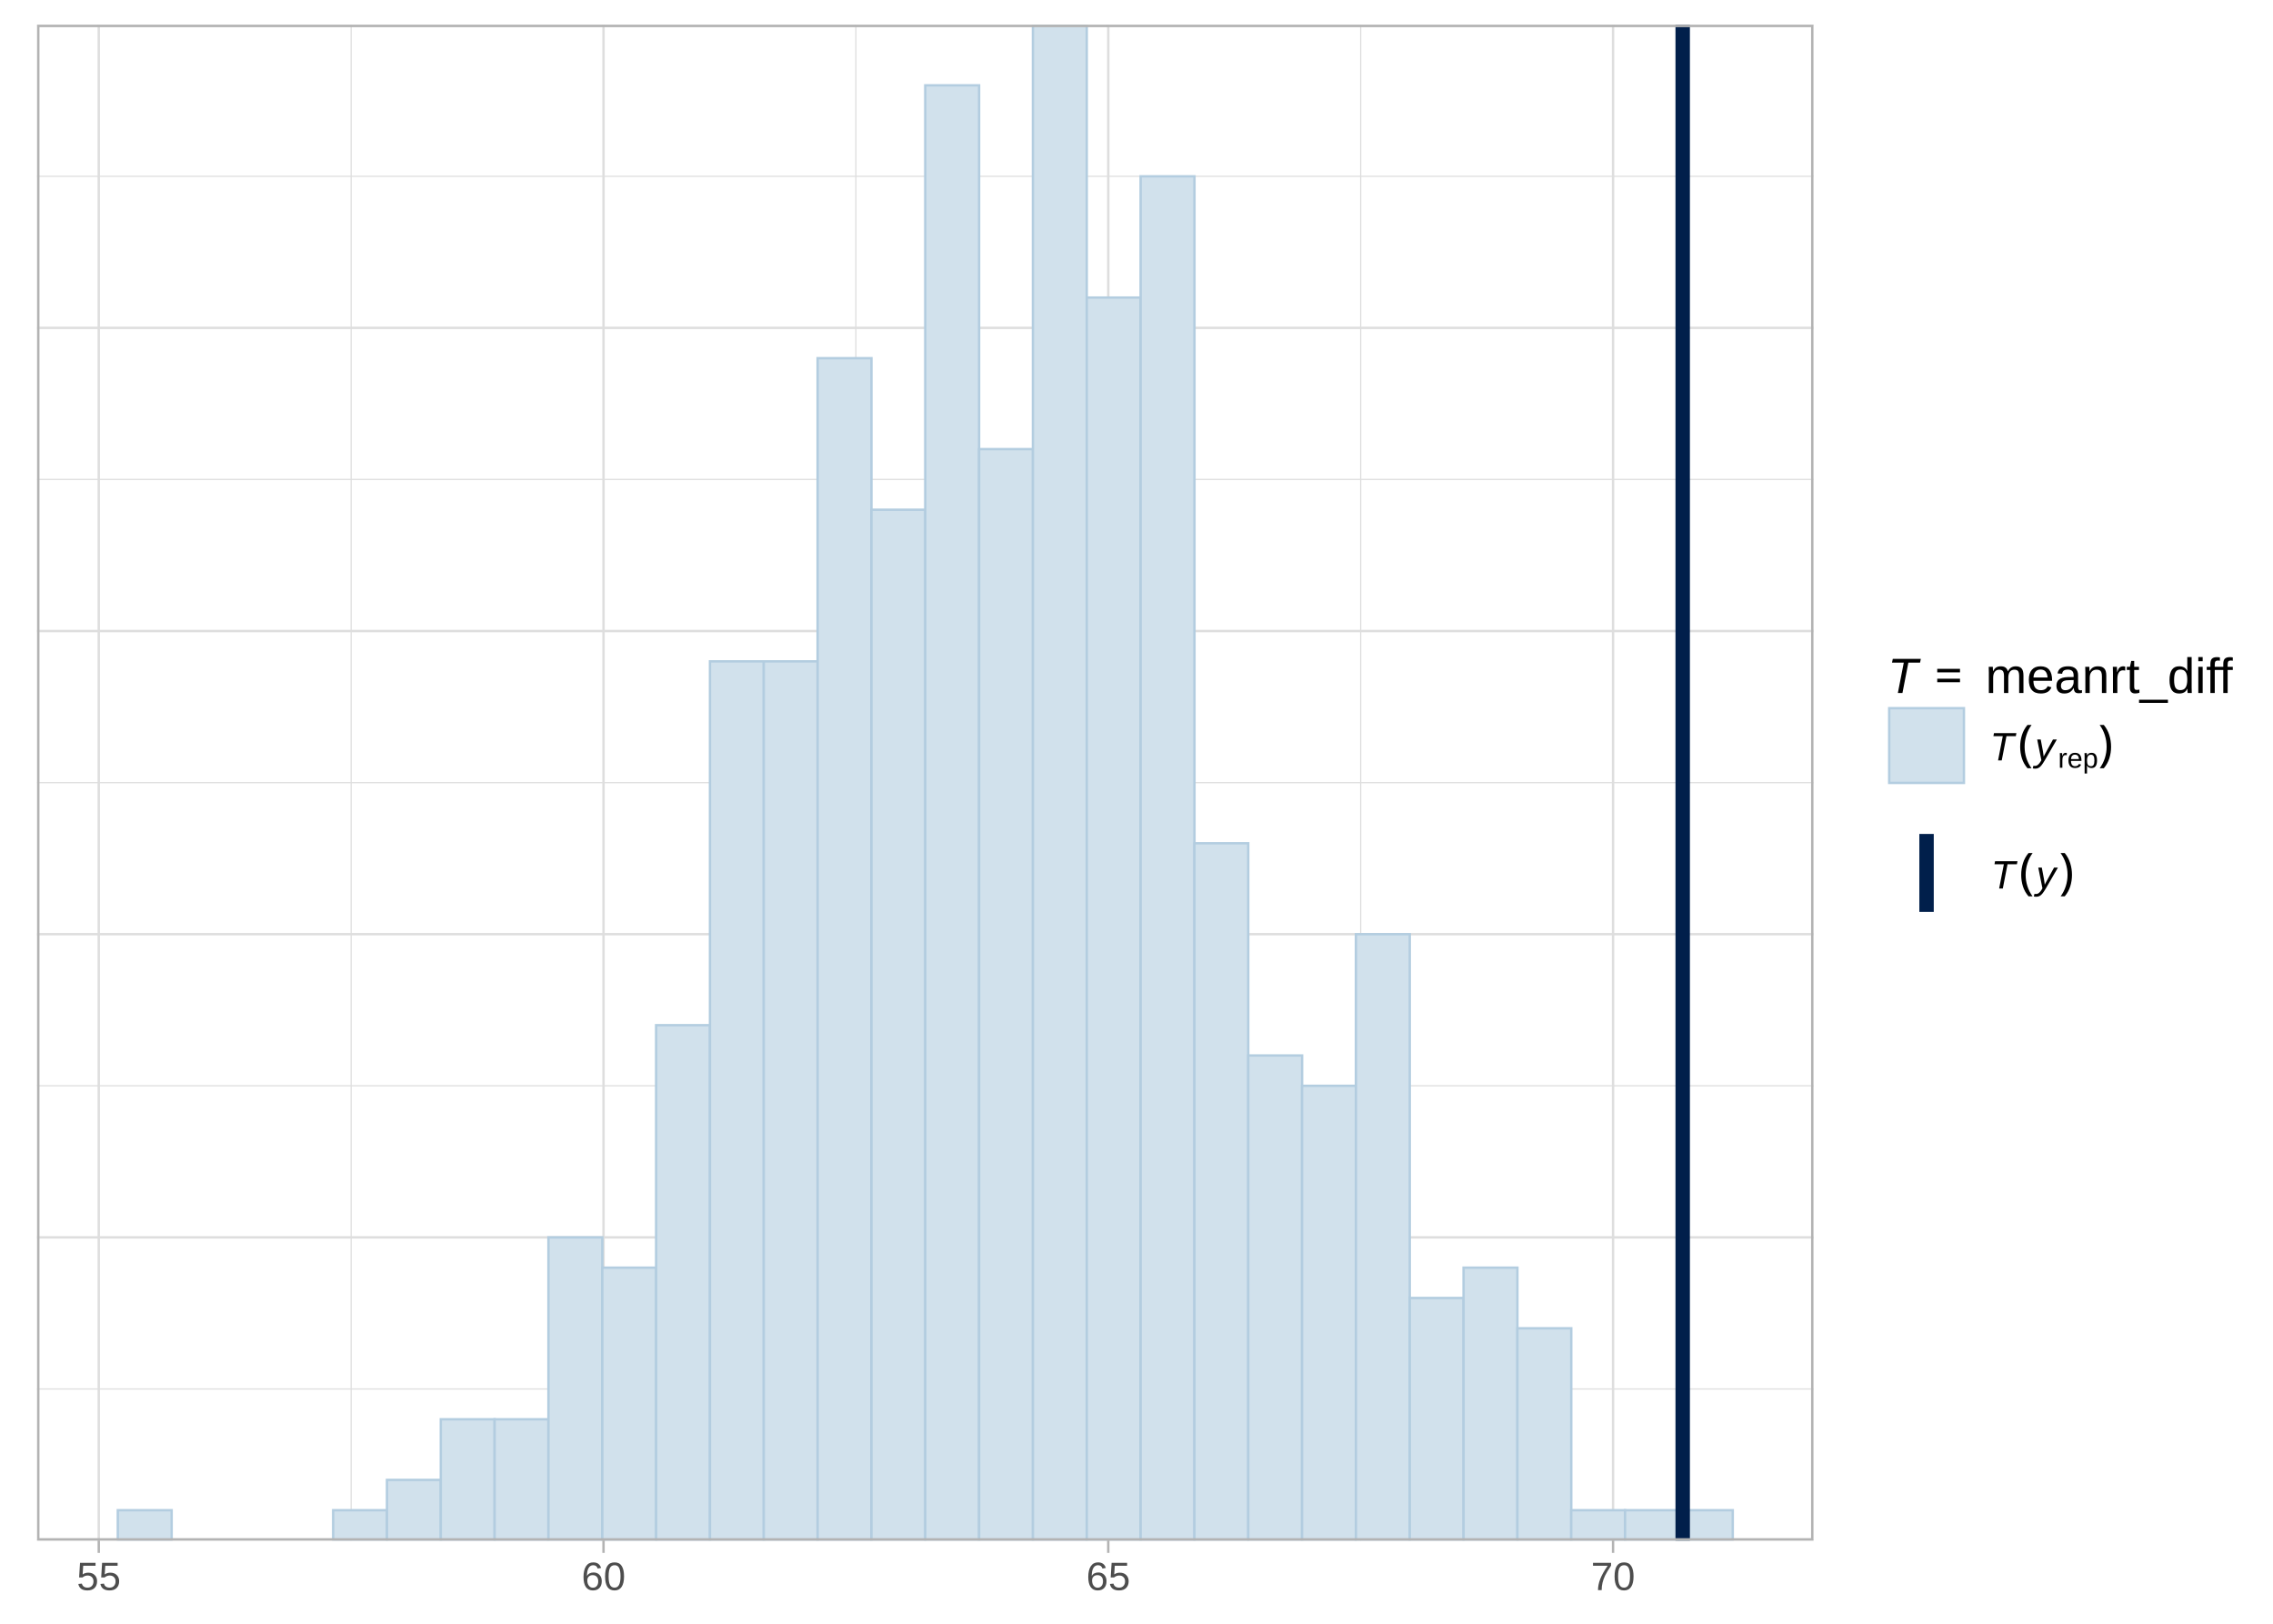
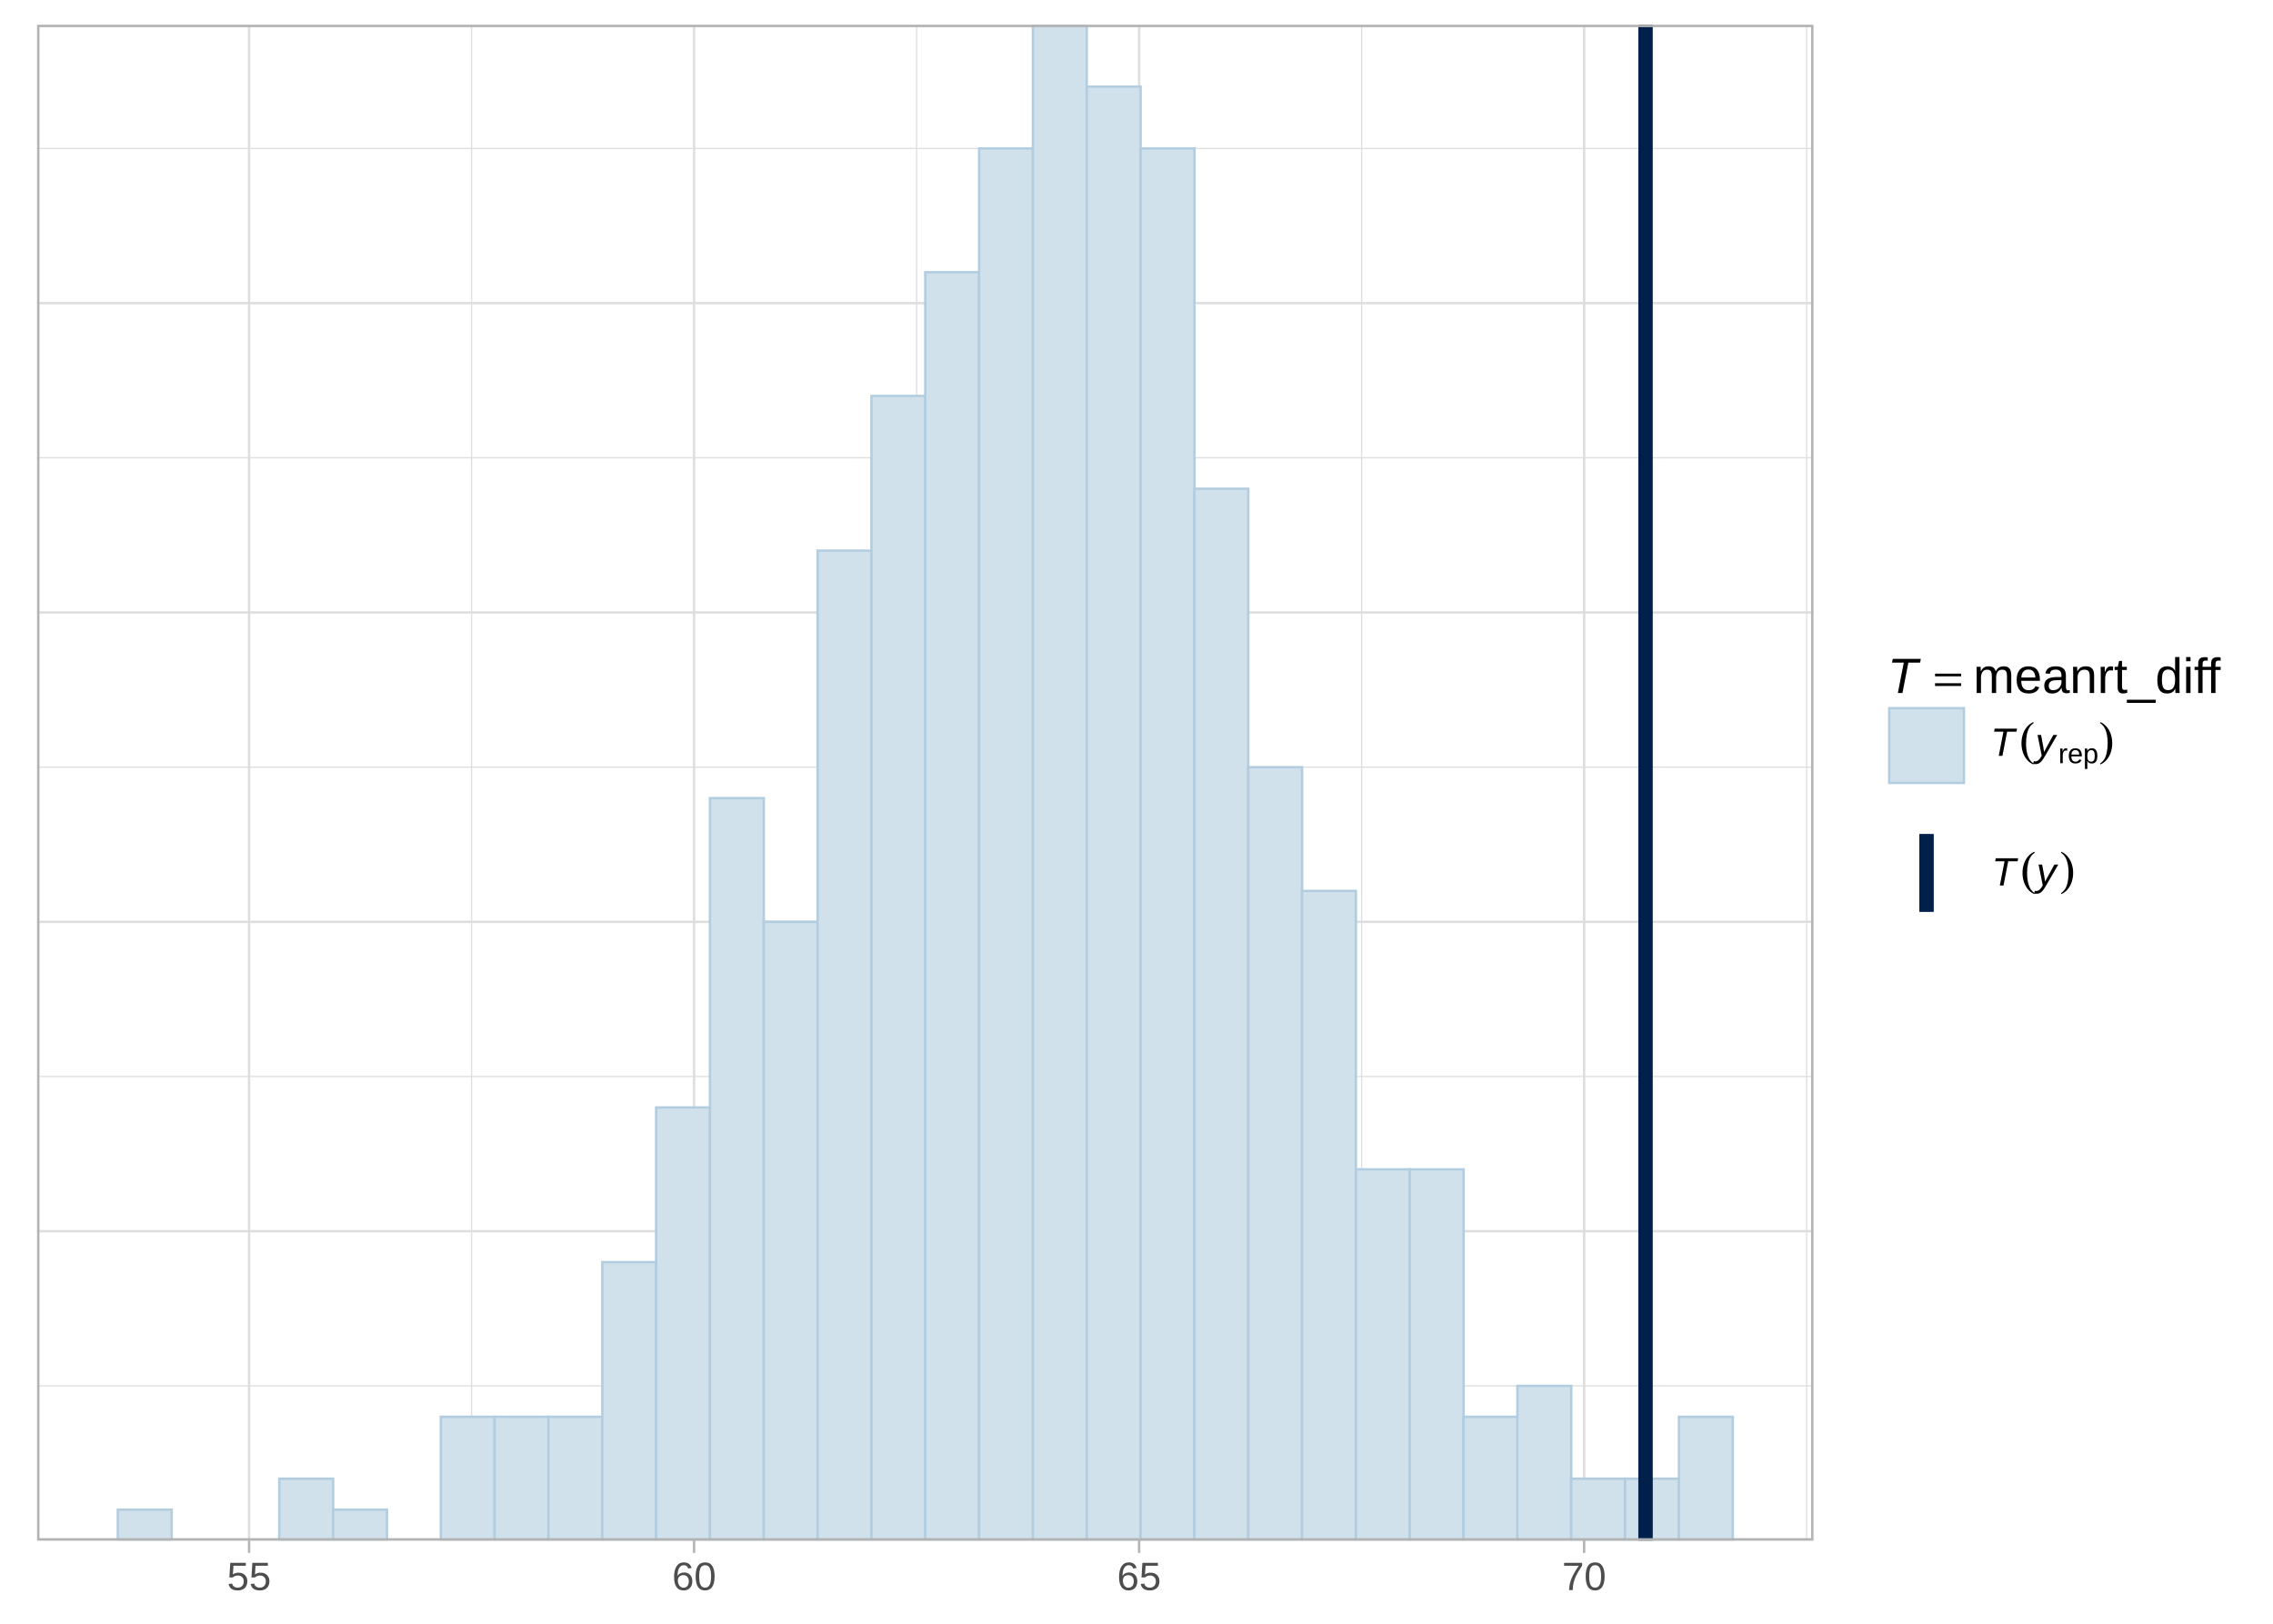
<svg xmlns="http://www.w3.org/2000/svg" viewBox="0 0 504.00 360.00">
  <defs>
    <style type="text/css">
    line, polyline, polygon, path, rect, circle {
      fill: none;
      stroke: #000000;
      stroke-linecap: round;
      stroke-linejoin: round;
      stroke-miterlimit: 10.00;
    }
  </style>
  </defs>
  <rect width="100%" height="100%" style="stroke: none; fill: #FFFFFF;" />
  <rect x="0" y="0.00" width="504.00" height="360.00" style="stroke-width: 1.07; stroke: #FFFFFF; fill: #FFFFFF;" />
  <defs>
    <clipPath id="cpOC4yMnw0MDIuMTF8MzQxLjU1fDUuNDg=">
      <rect x="8.22" y="5.48" width="393.89" height="336.08" />
    </clipPath>
  </defs>
  <rect x="8.22" y="5.48" width="393.89" height="336.08" style="stroke-width: 1.07; stroke: none; fill: #FFFFFF;" clip-path="url(#cpOC4yMnw0MDIuMTF8MzQxLjU1fDUuNDg=)" />
-   <polyline points="8.22,307.95 402.11,307.95 " style="stroke-width: 0.27; stroke: #DEDEDE; stroke-linecap: butt;" clip-path="url(#cpOC4yMnw0MDIuMTF8MzQxLjU1fDUuNDg=)" />
-   <polyline points="8.22,240.73 402.11,240.73 " style="stroke-width: 0.27; stroke: #DEDEDE; stroke-linecap: butt;" clip-path="url(#cpOC4yMnw0MDIuMTF8MzQxLjU1fDUuNDg=)" />
-   <polyline points="8.22,173.52 402.11,173.52 " style="stroke-width: 0.27; stroke: #DEDEDE; stroke-linecap: butt;" clip-path="url(#cpOC4yMnw0MDIuMTF8MzQxLjU1fDUuNDg=)" />
-   <polyline points="8.22,106.30 402.11,106.30 " style="stroke-width: 0.27; stroke: #DEDEDE; stroke-linecap: butt;" clip-path="url(#cpOC4yMnw0MDIuMTF8MzQxLjU1fDUuNDg=)" />
-   <polyline points="8.22,39.09 402.11,39.09 " style="stroke-width: 0.27; stroke: #DEDEDE; stroke-linecap: butt;" clip-path="url(#cpOC4yMnw0MDIuMTF8MzQxLjU1fDUuNDg=)" />
-   <polyline points="77.86,341.55 77.86,5.48 " style="stroke-width: 0.27; stroke: #DEDEDE; stroke-linecap: butt;" clip-path="url(#cpOC4yMnw0MDIuMTF8MzQxLjU1fDUuNDg=)" />
-   <polyline points="189.78,341.55 189.78,5.48 " style="stroke-width: 0.27; stroke: #DEDEDE; stroke-linecap: butt;" clip-path="url(#cpOC4yMnw0MDIuMTF8MzQxLjU1fDUuNDg=)" />
-   <polyline points="301.71,341.55 301.71,5.48 " style="stroke-width: 0.27; stroke: #DEDEDE; stroke-linecap: butt;" clip-path="url(#cpOC4yMnw0MDIuMTF8MzQxLjU1fDUuNDg=)" />
+   <polyline points="8.22,307.26 402.11,307.26 " style="stroke-width: 0.27; stroke: #DEDEDE; stroke-linecap: butt;" clip-path="url(#cpOC4yMnw0MDIuMTF8MzQxLjU1fDUuNDg=)" />
+   <polyline points="8.22,238.67 402.11,238.67 " style="stroke-width: 0.27; stroke: #DEDEDE; stroke-linecap: butt;" clip-path="url(#cpOC4yMnw0MDIuMTF8MzQxLjU1fDUuNDg=)" />
+   <polyline points="8.22,170.09 402.11,170.09 " style="stroke-width: 0.27; stroke: #DEDEDE; stroke-linecap: butt;" clip-path="url(#cpOC4yMnw0MDIuMTF8MzQxLjU1fDUuNDg=)" />
+   <polyline points="8.22,101.50 402.11,101.50 " style="stroke-width: 0.27; stroke: #DEDEDE; stroke-linecap: butt;" clip-path="url(#cpOC4yMnw0MDIuMTF8MzQxLjU1fDUuNDg=)" />
+   <polyline points="8.22,32.91 402.11,32.91 " style="stroke-width: 0.27; stroke: #DEDEDE; stroke-linecap: butt;" clip-path="url(#cpOC4yMnw0MDIuMTF8MzQxLjU1fDUuNDg=)" />
+   <polyline points="104.56,341.55 104.56,5.48 " style="stroke-width: 0.27; stroke: #DEDEDE; stroke-linecap: butt;" clip-path="url(#cpOC4yMnw0MDIuMTF8MzQxLjU1fDUuNDg=)" />
+   <polyline points="203.24,341.55 203.24,5.48 " style="stroke-width: 0.27; stroke: #DEDEDE; stroke-linecap: butt;" clip-path="url(#cpOC4yMnw0MDIuMTF8MzQxLjU1fDUuNDg=)" />
+   <polyline points="301.92,341.55 301.92,5.48 " style="stroke-width: 0.27; stroke: #DEDEDE; stroke-linecap: butt;" clip-path="url(#cpOC4yMnw0MDIuMTF8MzQxLjU1fDUuNDg=)" />
+   <polyline points="400.59,341.55 400.59,5.48 " style="stroke-width: 0.27; stroke: #DEDEDE; stroke-linecap: butt;" clip-path="url(#cpOC4yMnw0MDIuMTF8MzQxLjU1fDUuNDg=)" />
  <polyline points="8.22,341.55 402.11,341.55 " style="stroke-width: 0.53; stroke: #DEDEDE; stroke-linecap: butt;" clip-path="url(#cpOC4yMnw0MDIuMTF8MzQxLjU1fDUuNDg=)" />
-   <polyline points="8.22,274.34 402.11,274.34 " style="stroke-width: 0.53; stroke: #DEDEDE; stroke-linecap: butt;" clip-path="url(#cpOC4yMnw0MDIuMTF8MzQxLjU1fDUuNDg=)" />
-   <polyline points="8.22,207.12 402.11,207.12 " style="stroke-width: 0.53; stroke: #DEDEDE; stroke-linecap: butt;" clip-path="url(#cpOC4yMnw0MDIuMTF8MzQxLjU1fDUuNDg=)" />
-   <polyline points="8.22,139.91 402.11,139.91 " style="stroke-width: 0.53; stroke: #DEDEDE; stroke-linecap: butt;" clip-path="url(#cpOC4yMnw0MDIuMTF8MzQxLjU1fDUuNDg=)" />
-   <polyline points="8.22,72.69 402.11,72.69 " style="stroke-width: 0.53; stroke: #DEDEDE; stroke-linecap: butt;" clip-path="url(#cpOC4yMnw0MDIuMTF8MzQxLjU1fDUuNDg=)" />
-   <polyline points="8.22,5.48 402.11,5.48 " style="stroke-width: 0.53; stroke: #DEDEDE; stroke-linecap: butt;" clip-path="url(#cpOC4yMnw0MDIuMTF8MzQxLjU1fDUuNDg=)" />
-   <polyline points="21.90,341.55 21.90,5.48 " style="stroke-width: 0.53; stroke: #DEDEDE; stroke-linecap: butt;" clip-path="url(#cpOC4yMnw0MDIuMTF8MzQxLjU1fDUuNDg=)" />
-   <polyline points="133.82,341.55 133.82,5.48 " style="stroke-width: 0.53; stroke: #DEDEDE; stroke-linecap: butt;" clip-path="url(#cpOC4yMnw0MDIuMTF8MzQxLjU1fDUuNDg=)" />
-   <polyline points="245.74,341.55 245.74,5.48 " style="stroke-width: 0.53; stroke: #DEDEDE; stroke-linecap: butt;" clip-path="url(#cpOC4yMnw0MDIuMTF8MzQxLjU1fDUuNDg=)" />
-   <polyline points="357.67,341.55 357.67,5.48 " style="stroke-width: 0.53; stroke: #DEDEDE; stroke-linecap: butt;" clip-path="url(#cpOC4yMnw0MDIuMTF8MzQxLjU1fDUuNDg=)" />
-   <rect x="26.12" y="334.83" width="11.94" height="6.72" style="stroke-width: 0.53; stroke: #B3CDE0; stroke-linecap: square; stroke-linejoin: miter; fill: #D1E1EC;" clip-path="url(#cpOC4yMnw0MDIuMTF8MzQxLjU1fDUuNDg=)" />
+   <polyline points="8.22,272.97 402.11,272.97 " style="stroke-width: 0.53; stroke: #DEDEDE; stroke-linecap: butt;" clip-path="url(#cpOC4yMnw0MDIuMTF8MzQxLjU1fDUuNDg=)" />
+   <polyline points="8.22,204.38 402.11,204.38 " style="stroke-width: 0.53; stroke: #DEDEDE; stroke-linecap: butt;" clip-path="url(#cpOC4yMnw0MDIuMTF8MzQxLjU1fDUuNDg=)" />
+   <polyline points="8.22,135.79 402.11,135.79 " style="stroke-width: 0.53; stroke: #DEDEDE; stroke-linecap: butt;" clip-path="url(#cpOC4yMnw0MDIuMTF8MzQxLjU1fDUuNDg=)" />
+   <polyline points="8.22,67.21 402.11,67.21 " style="stroke-width: 0.53; stroke: #DEDEDE; stroke-linecap: butt;" clip-path="url(#cpOC4yMnw0MDIuMTF8MzQxLjU1fDUuNDg=)" />
+   <polyline points="55.23,341.55 55.23,5.48 " style="stroke-width: 0.53; stroke: #DEDEDE; stroke-linecap: butt;" clip-path="url(#cpOC4yMnw0MDIuMTF8MzQxLjU1fDUuNDg=)" />
+   <polyline points="153.90,341.55 153.90,5.48 " style="stroke-width: 0.53; stroke: #DEDEDE; stroke-linecap: butt;" clip-path="url(#cpOC4yMnw0MDIuMTF8MzQxLjU1fDUuNDg=)" />
+   <polyline points="252.58,341.55 252.58,5.48 " style="stroke-width: 0.53; stroke: #DEDEDE; stroke-linecap: butt;" clip-path="url(#cpOC4yMnw0MDIuMTF8MzQxLjU1fDUuNDg=)" />
+   <polyline points="351.25,341.55 351.25,5.48 " style="stroke-width: 0.53; stroke: #DEDEDE; stroke-linecap: butt;" clip-path="url(#cpOC4yMnw0MDIuMTF8MzQxLjU1fDUuNDg=)" />
+   <rect x="26.12" y="334.70" width="11.94" height="6.86" style="stroke-width: 0.53; stroke: #B3CDE0; stroke-linecap: square; stroke-linejoin: miter; fill: #D1E1EC;" clip-path="url(#cpOC4yMnw0MDIuMTF8MzQxLjU1fDUuNDg=)" />
  <rect x="38.06" y="341.55" width="11.94" height="0.00" style="stroke-width: 0.53; stroke: #B3CDE0; stroke-linecap: square; stroke-linejoin: miter; fill: #D1E1EC;" clip-path="url(#cpOC4yMnw0MDIuMTF8MzQxLjU1fDUuNDg=)" />
  <rect x="49.99" y="341.55" width="11.94" height="0.00" style="stroke-width: 0.53; stroke: #B3CDE0; stroke-linecap: square; stroke-linejoin: miter; fill: #D1E1EC;" clip-path="url(#cpOC4yMnw0MDIuMTF8MzQxLjU1fDUuNDg=)" />
-   <rect x="61.93" y="341.55" width="11.94" height="0.00" style="stroke-width: 0.53; stroke: #B3CDE0; stroke-linecap: square; stroke-linejoin: miter; fill: #D1E1EC;" clip-path="url(#cpOC4yMnw0MDIuMTF8MzQxLjU1fDUuNDg=)" />
-   <rect x="73.87" y="334.83" width="11.94" height="6.72" style="stroke-width: 0.53; stroke: #B3CDE0; stroke-linecap: square; stroke-linejoin: miter; fill: #D1E1EC;" clip-path="url(#cpOC4yMnw0MDIuMTF8MzQxLjU1fDUuNDg=)" />
-   <rect x="85.80" y="328.11" width="11.94" height="13.44" style="stroke-width: 0.53; stroke: #B3CDE0; stroke-linecap: square; stroke-linejoin: miter; fill: #D1E1EC;" clip-path="url(#cpOC4yMnw0MDIuMTF8MzQxLjU1fDUuNDg=)" />
-   <rect x="97.74" y="314.67" width="11.94" height="26.89" style="stroke-width: 0.53; stroke: #B3CDE0; stroke-linecap: square; stroke-linejoin: miter; fill: #D1E1EC;" clip-path="url(#cpOC4yMnw0MDIuMTF8MzQxLjU1fDUuNDg=)" />
-   <rect x="109.67" y="314.67" width="11.94" height="26.89" style="stroke-width: 0.53; stroke: #B3CDE0; stroke-linecap: square; stroke-linejoin: miter; fill: #D1E1EC;" clip-path="url(#cpOC4yMnw0MDIuMTF8MzQxLjU1fDUuNDg=)" />
-   <rect x="121.61" y="274.34" width="11.94" height="67.22" style="stroke-width: 0.53; stroke: #B3CDE0; stroke-linecap: square; stroke-linejoin: miter; fill: #D1E1EC;" clip-path="url(#cpOC4yMnw0MDIuMTF8MzQxLjU1fDUuNDg=)" />
-   <rect x="133.55" y="281.06" width="11.94" height="60.49" style="stroke-width: 0.53; stroke: #B3CDE0; stroke-linecap: square; stroke-linejoin: miter; fill: #D1E1EC;" clip-path="url(#cpOC4yMnw0MDIuMTF8MzQxLjU1fDUuNDg=)" />
-   <rect x="145.48" y="227.29" width="11.94" height="114.27" style="stroke-width: 0.53; stroke: #B3CDE0; stroke-linecap: square; stroke-linejoin: miter; fill: #D1E1EC;" clip-path="url(#cpOC4yMnw0MDIuMTF8MzQxLjU1fDUuNDg=)" />
-   <rect x="157.42" y="146.63" width="11.94" height="194.92" style="stroke-width: 0.53; stroke: #B3CDE0; stroke-linecap: square; stroke-linejoin: miter; fill: #D1E1EC;" clip-path="url(#cpOC4yMnw0MDIuMTF8MzQxLjU1fDUuNDg=)" />
-   <rect x="169.35" y="146.63" width="11.94" height="194.92" style="stroke-width: 0.53; stroke: #B3CDE0; stroke-linecap: square; stroke-linejoin: miter; fill: #D1E1EC;" clip-path="url(#cpOC4yMnw0MDIuMTF8MzQxLjU1fDUuNDg=)" />
-   <rect x="181.29" y="79.42" width="11.94" height="262.14" style="stroke-width: 0.53; stroke: #B3CDE0; stroke-linecap: square; stroke-linejoin: miter; fill: #D1E1EC;" clip-path="url(#cpOC4yMnw0MDIuMTF8MzQxLjU1fDUuNDg=)" />
-   <rect x="193.23" y="113.02" width="11.94" height="228.53" style="stroke-width: 0.53; stroke: #B3CDE0; stroke-linecap: square; stroke-linejoin: miter; fill: #D1E1EC;" clip-path="url(#cpOC4yMnw0MDIuMTF8MzQxLjU1fDUuNDg=)" />
-   <rect x="205.16" y="18.92" width="11.94" height="322.63" style="stroke-width: 0.53; stroke: #B3CDE0; stroke-linecap: square; stroke-linejoin: miter; fill: #D1E1EC;" clip-path="url(#cpOC4yMnw0MDIuMTF8MzQxLjU1fDUuNDg=)" />
-   <rect x="217.10" y="99.58" width="11.94" height="241.97" style="stroke-width: 0.53; stroke: #B3CDE0; stroke-linecap: square; stroke-linejoin: miter; fill: #D1E1EC;" clip-path="url(#cpOC4yMnw0MDIuMTF8MzQxLjU1fDUuNDg=)" />
+   <rect x="61.93" y="327.84" width="11.94" height="13.72" style="stroke-width: 0.53; stroke: #B3CDE0; stroke-linecap: square; stroke-linejoin: miter; fill: #D1E1EC;" clip-path="url(#cpOC4yMnw0MDIuMTF8MzQxLjU1fDUuNDg=)" />
+   <rect x="73.87" y="334.70" width="11.94" height="6.86" style="stroke-width: 0.53; stroke: #B3CDE0; stroke-linecap: square; stroke-linejoin: miter; fill: #D1E1EC;" clip-path="url(#cpOC4yMnw0MDIuMTF8MzQxLjU1fDUuNDg=)" />
+   <rect x="85.80" y="341.55" width="11.94" height="0.00" style="stroke-width: 0.53; stroke: #B3CDE0; stroke-linecap: square; stroke-linejoin: miter; fill: #D1E1EC;" clip-path="url(#cpOC4yMnw0MDIuMTF8MzQxLjU1fDUuNDg=)" />
+   <rect x="97.74" y="314.12" width="11.94" height="27.43" style="stroke-width: 0.53; stroke: #B3CDE0; stroke-linecap: square; stroke-linejoin: miter; fill: #D1E1EC;" clip-path="url(#cpOC4yMnw0MDIuMTF8MzQxLjU1fDUuNDg=)" />
+   <rect x="109.67" y="314.12" width="11.94" height="27.43" style="stroke-width: 0.53; stroke: #B3CDE0; stroke-linecap: square; stroke-linejoin: miter; fill: #D1E1EC;" clip-path="url(#cpOC4yMnw0MDIuMTF8MzQxLjU1fDUuNDg=)" />
+   <rect x="121.61" y="314.12" width="11.94" height="27.43" style="stroke-width: 0.53; stroke: #B3CDE0; stroke-linecap: square; stroke-linejoin: miter; fill: #D1E1EC;" clip-path="url(#cpOC4yMnw0MDIuMTF8MzQxLjU1fDUuNDg=)" />
+   <rect x="133.55" y="279.83" width="11.94" height="61.73" style="stroke-width: 0.53; stroke: #B3CDE0; stroke-linecap: square; stroke-linejoin: miter; fill: #D1E1EC;" clip-path="url(#cpOC4yMnw0MDIuMTF8MzQxLjU1fDUuNDg=)" />
+   <rect x="145.48" y="245.53" width="11.94" height="96.02" style="stroke-width: 0.53; stroke: #B3CDE0; stroke-linecap: square; stroke-linejoin: miter; fill: #D1E1EC;" clip-path="url(#cpOC4yMnw0MDIuMTF8MzQxLjU1fDUuNDg=)" />
+   <rect x="157.42" y="176.95" width="11.94" height="164.61" style="stroke-width: 0.53; stroke: #B3CDE0; stroke-linecap: square; stroke-linejoin: miter; fill: #D1E1EC;" clip-path="url(#cpOC4yMnw0MDIuMTF8MzQxLjU1fDUuNDg=)" />
+   <rect x="169.35" y="204.38" width="11.94" height="137.17" style="stroke-width: 0.53; stroke: #B3CDE0; stroke-linecap: square; stroke-linejoin: miter; fill: #D1E1EC;" clip-path="url(#cpOC4yMnw0MDIuMTF8MzQxLjU1fDUuNDg=)" />
+   <rect x="181.29" y="122.08" width="11.94" height="219.48" style="stroke-width: 0.53; stroke: #B3CDE0; stroke-linecap: square; stroke-linejoin: miter; fill: #D1E1EC;" clip-path="url(#cpOC4yMnw0MDIuMTF8MzQxLjU1fDUuNDg=)" />
+   <rect x="193.23" y="87.78" width="11.94" height="253.77" style="stroke-width: 0.53; stroke: #B3CDE0; stroke-linecap: square; stroke-linejoin: miter; fill: #D1E1EC;" clip-path="url(#cpOC4yMnw0MDIuMTF8MzQxLjU1fDUuNDg=)" />
+   <rect x="205.16" y="60.35" width="11.94" height="281.21" style="stroke-width: 0.53; stroke: #B3CDE0; stroke-linecap: square; stroke-linejoin: miter; fill: #D1E1EC;" clip-path="url(#cpOC4yMnw0MDIuMTF8MzQxLjU1fDUuNDg=)" />
+   <rect x="217.10" y="32.91" width="11.94" height="308.64" style="stroke-width: 0.53; stroke: #B3CDE0; stroke-linecap: square; stroke-linejoin: miter; fill: #D1E1EC;" clip-path="url(#cpOC4yMnw0MDIuMTF8MzQxLjU1fDUuNDg=)" />
  <rect x="229.03" y="5.48" width="11.94" height="336.08" style="stroke-width: 0.53; stroke: #B3CDE0; stroke-linecap: square; stroke-linejoin: miter; fill: #D1E1EC;" clip-path="url(#cpOC4yMnw0MDIuMTF8MzQxLjU1fDUuNDg=)" />
-   <rect x="240.97" y="65.97" width="11.94" height="275.58" style="stroke-width: 0.53; stroke: #B3CDE0; stroke-linecap: square; stroke-linejoin: miter; fill: #D1E1EC;" clip-path="url(#cpOC4yMnw0MDIuMTF8MzQxLjU1fDUuNDg=)" />
-   <rect x="252.91" y="39.09" width="11.94" height="302.47" style="stroke-width: 0.53; stroke: #B3CDE0; stroke-linecap: square; stroke-linejoin: miter; fill: #D1E1EC;" clip-path="url(#cpOC4yMnw0MDIuMTF8MzQxLjU1fDUuNDg=)" />
-   <rect x="264.84" y="186.96" width="11.94" height="154.59" style="stroke-width: 0.53; stroke: #B3CDE0; stroke-linecap: square; stroke-linejoin: miter; fill: #D1E1EC;" clip-path="url(#cpOC4yMnw0MDIuMTF8MzQxLjU1fDUuNDg=)" />
-   <rect x="276.78" y="234.01" width="11.94" height="107.54" style="stroke-width: 0.53; stroke: #B3CDE0; stroke-linecap: square; stroke-linejoin: miter; fill: #D1E1EC;" clip-path="url(#cpOC4yMnw0MDIuMTF8MzQxLjU1fDUuNDg=)" />
-   <rect x="288.71" y="240.73" width="11.94" height="100.82" style="stroke-width: 0.53; stroke: #B3CDE0; stroke-linecap: square; stroke-linejoin: miter; fill: #D1E1EC;" clip-path="url(#cpOC4yMnw0MDIuMTF8MzQxLjU1fDUuNDg=)" />
-   <rect x="300.65" y="207.12" width="11.94" height="134.43" style="stroke-width: 0.53; stroke: #B3CDE0; stroke-linecap: square; stroke-linejoin: miter; fill: #D1E1EC;" clip-path="url(#cpOC4yMnw0MDIuMTF8MzQxLjU1fDUuNDg=)" />
-   <rect x="312.59" y="287.78" width="11.94" height="53.77" style="stroke-width: 0.53; stroke: #B3CDE0; stroke-linecap: square; stroke-linejoin: miter; fill: #D1E1EC;" clip-path="url(#cpOC4yMnw0MDIuMTF8MzQxLjU1fDUuNDg=)" />
-   <rect x="324.52" y="281.06" width="11.94" height="60.49" style="stroke-width: 0.53; stroke: #B3CDE0; stroke-linecap: square; stroke-linejoin: miter; fill: #D1E1EC;" clip-path="url(#cpOC4yMnw0MDIuMTF8MzQxLjU1fDUuNDg=)" />
-   <rect x="336.46" y="294.50" width="11.94" height="47.05" style="stroke-width: 0.53; stroke: #B3CDE0; stroke-linecap: square; stroke-linejoin: miter; fill: #D1E1EC;" clip-path="url(#cpOC4yMnw0MDIuMTF8MzQxLjU1fDUuNDg=)" />
-   <rect x="348.39" y="334.83" width="11.94" height="6.72" style="stroke-width: 0.53; stroke: #B3CDE0; stroke-linecap: square; stroke-linejoin: miter; fill: #D1E1EC;" clip-path="url(#cpOC4yMnw0MDIuMTF8MzQxLjU1fDUuNDg=)" />
-   <rect x="360.33" y="334.83" width="11.94" height="6.72" style="stroke-width: 0.53; stroke: #B3CDE0; stroke-linecap: square; stroke-linejoin: miter; fill: #D1E1EC;" clip-path="url(#cpOC4yMnw0MDIuMTF8MzQxLjU1fDUuNDg=)" />
-   <rect x="372.27" y="334.83" width="11.94" height="6.72" style="stroke-width: 0.53; stroke: #B3CDE0; stroke-linecap: square; stroke-linejoin: miter; fill: #D1E1EC;" clip-path="url(#cpOC4yMnw0MDIuMTF8MzQxLjU1fDUuNDg=)" />
-   <line x1="373.11" y1="341.55" x2="373.11" y2="5.48" style="stroke-width: 3.20; stroke: #011F4B; stroke-linecap: butt;" clip-path="url(#cpOC4yMnw0MDIuMTF8MzQxLjU1fDUuNDg=)" />
+   <rect x="240.97" y="19.20" width="11.94" height="322.36" style="stroke-width: 0.53; stroke: #B3CDE0; stroke-linecap: square; stroke-linejoin: miter; fill: #D1E1EC;" clip-path="url(#cpOC4yMnw0MDIuMTF8MzQxLjU1fDUuNDg=)" />
+   <rect x="252.91" y="32.91" width="11.94" height="308.64" style="stroke-width: 0.53; stroke: #B3CDE0; stroke-linecap: square; stroke-linejoin: miter; fill: #D1E1EC;" clip-path="url(#cpOC4yMnw0MDIuMTF8MzQxLjU1fDUuNDg=)" />
+   <rect x="264.84" y="108.36" width="11.94" height="233.20" style="stroke-width: 0.53; stroke: #B3CDE0; stroke-linecap: square; stroke-linejoin: miter; fill: #D1E1EC;" clip-path="url(#cpOC4yMnw0MDIuMTF8MzQxLjU1fDUuNDg=)" />
+   <rect x="276.78" y="170.09" width="11.94" height="171.47" style="stroke-width: 0.53; stroke: #B3CDE0; stroke-linecap: square; stroke-linejoin: miter; fill: #D1E1EC;" clip-path="url(#cpOC4yMnw0MDIuMTF8MzQxLjU1fDUuNDg=)" />
+   <rect x="288.71" y="197.52" width="11.94" height="144.03" style="stroke-width: 0.53; stroke: #B3CDE0; stroke-linecap: square; stroke-linejoin: miter; fill: #D1E1EC;" clip-path="url(#cpOC4yMnw0MDIuMTF8MzQxLjU1fDUuNDg=)" />
+   <rect x="300.65" y="259.25" width="11.94" height="82.30" style="stroke-width: 0.53; stroke: #B3CDE0; stroke-linecap: square; stroke-linejoin: miter; fill: #D1E1EC;" clip-path="url(#cpOC4yMnw0MDIuMTF8MzQxLjU1fDUuNDg=)" />
+   <rect x="312.59" y="259.25" width="11.94" height="82.30" style="stroke-width: 0.53; stroke: #B3CDE0; stroke-linecap: square; stroke-linejoin: miter; fill: #D1E1EC;" clip-path="url(#cpOC4yMnw0MDIuMTF8MzQxLjU1fDUuNDg=)" />
+   <rect x="324.52" y="314.12" width="11.94" height="27.43" style="stroke-width: 0.53; stroke: #B3CDE0; stroke-linecap: square; stroke-linejoin: miter; fill: #D1E1EC;" clip-path="url(#cpOC4yMnw0MDIuMTF8MzQxLjU1fDUuNDg=)" />
+   <rect x="336.46" y="307.26" width="11.94" height="34.29" style="stroke-width: 0.53; stroke: #B3CDE0; stroke-linecap: square; stroke-linejoin: miter; fill: #D1E1EC;" clip-path="url(#cpOC4yMnw0MDIuMTF8MzQxLjU1fDUuNDg=)" />
+   <rect x="348.39" y="327.84" width="11.94" height="13.72" style="stroke-width: 0.53; stroke: #B3CDE0; stroke-linecap: square; stroke-linejoin: miter; fill: #D1E1EC;" clip-path="url(#cpOC4yMnw0MDIuMTF8MzQxLjU1fDUuNDg=)" />
+   <rect x="360.33" y="327.84" width="11.94" height="13.72" style="stroke-width: 0.53; stroke: #B3CDE0; stroke-linecap: square; stroke-linejoin: miter; fill: #D1E1EC;" clip-path="url(#cpOC4yMnw0MDIuMTF8MzQxLjU1fDUuNDg=)" />
+   <rect x="372.27" y="314.12" width="11.94" height="27.43" style="stroke-width: 0.53; stroke: #B3CDE0; stroke-linecap: square; stroke-linejoin: miter; fill: #D1E1EC;" clip-path="url(#cpOC4yMnw0MDIuMTF8MzQxLjU1fDUuNDg=)" />
+   <line x1="364.87" y1="341.55" x2="364.87" y2="5.48" style="stroke-width: 3.20; stroke: #011F4B; stroke-linecap: butt;" clip-path="url(#cpOC4yMnw0MDIuMTF8MzQxLjU1fDUuNDg=)" />
  <rect x="8.22" y="5.48" width="393.89" height="336.08" style="stroke-width: 1.07; stroke: #B3B3B3;" clip-path="url(#cpOC4yMnw0MDIuMTF8MzQxLjU1fDUuNDg=)" />
  <defs>
    <clipPath id="cpMC4wMHw1MDQuMDB8MzYwLjAwfDAuMDA=">
      <rect x="0.00" y="0.00" width="504.00" height="360.00" />
    </clipPath>
  </defs>
-   <polyline points="21.90,344.29 21.90,341.55 " style="stroke-width: 0.53; stroke: #B3B3B3; stroke-linecap: butt;" clip-path="url(#cpMC4wMHw1MDQuMDB8MzYwLjAwfDAuMDA=)" />
-   <polyline points="133.82,344.29 133.82,341.55 " style="stroke-width: 0.53; stroke: #B3B3B3; stroke-linecap: butt;" clip-path="url(#cpMC4wMHw1MDQuMDB8MzYwLjAwfDAuMDA=)" />
-   <polyline points="245.74,344.29 245.74,341.55 " style="stroke-width: 0.53; stroke: #B3B3B3; stroke-linecap: butt;" clip-path="url(#cpMC4wMHw1MDQuMDB8MzYwLjAwfDAuMDA=)" />
-   <polyline points="357.67,344.29 357.67,341.55 " style="stroke-width: 0.53; stroke: #B3B3B3; stroke-linecap: butt;" clip-path="url(#cpMC4wMHw1MDQuMDB8MzYwLjAwfDAuMDA=)" />
+   <polyline points="55.23,344.29 55.23,341.55 " style="stroke-width: 0.53; stroke: #B3B3B3; stroke-linecap: butt;" clip-path="url(#cpMC4wMHw1MDQuMDB8MzYwLjAwfDAuMDA=)" />
+   <polyline points="153.90,344.29 153.90,341.55 " style="stroke-width: 0.53; stroke: #B3B3B3; stroke-linecap: butt;" clip-path="url(#cpMC4wMHw1MDQuMDB8MzYwLjAwfDAuMDA=)" />
+   <polyline points="252.58,344.29 252.58,341.55 " style="stroke-width: 0.53; stroke: #B3B3B3; stroke-linecap: butt;" clip-path="url(#cpMC4wMHw1MDQuMDB8MzYwLjAwfDAuMDA=)" />
+   <polyline points="351.25,344.29 351.25,341.55 " style="stroke-width: 0.53; stroke: #B3B3B3; stroke-linecap: butt;" clip-path="url(#cpMC4wMHw1MDQuMDB8MzYwLjAwfDAuMDA=)" />
  <g clip-path="url(#cpMC4wMHw1MDQuMDB8MzYwLjAwfDAuMDA=)">
-     <text x="17.01" y="352.54" style="font-size: 8.80px; fill: #4D4D4D; font-family: Arimo;" textLength="9.79px" lengthAdjust="spacingAndGlyphs">55</text>
+     <text x="50.33" y="352.54" style="font-size: 8.80px; fill: #4D4D4D; font-family: Arimo;" textLength="9.79px" lengthAdjust="spacingAndGlyphs">55</text>
  </g>
  <g clip-path="url(#cpMC4wMHw1MDQuMDB8MzYwLjAwfDAuMDA=)">
-     <text x="128.93" y="352.54" style="font-size: 8.80px; fill: #4D4D4D; font-family: Arimo;" textLength="9.79px" lengthAdjust="spacingAndGlyphs">60</text>
+     <text x="149.01" y="352.54" style="font-size: 8.80px; fill: #4D4D4D; font-family: Arimo;" textLength="9.79px" lengthAdjust="spacingAndGlyphs">60</text>
  </g>
  <g clip-path="url(#cpMC4wMHw1MDQuMDB8MzYwLjAwfDAuMDA=)">
-     <text x="240.85" y="352.54" style="font-size: 8.80px; fill: #4D4D4D; font-family: Arimo;" textLength="9.79px" lengthAdjust="spacingAndGlyphs">65</text>
+     <text x="247.68" y="352.54" style="font-size: 8.80px; fill: #4D4D4D; font-family: Arimo;" textLength="9.79px" lengthAdjust="spacingAndGlyphs">65</text>
  </g>
  <g clip-path="url(#cpMC4wMHw1MDQuMDB8MzYwLjAwfDAuMDA=)">
-     <text x="352.77" y="352.54" style="font-size: 8.80px; fill: #4D4D4D; font-family: Arimo;" textLength="9.79px" lengthAdjust="spacingAndGlyphs">70</text>
+     <text x="346.36" y="352.54" style="font-size: 8.80px; fill: #4D4D4D; font-family: Arimo;" textLength="9.79px" lengthAdjust="spacingAndGlyphs">70</text>
  </g>
  <rect x="413.06" y="139.38" width="85.46" height="40.04" style="stroke-width: 1.07; stroke: none; fill: #FFFFFF;" clip-path="url(#cpMC4wMHw1MDQuMDB8MzYwLjAwfDAuMDA=)" />
  <g clip-path="url(#cpMC4wMHw1MDQuMDB8MzYwLjAwfDAuMDA=)">
    <text x="418.54" y="153.65" style="font-size: 11.00px; font-style: italic; font-family: Arimo;" textLength="6.72px" lengthAdjust="spacingAndGlyphs">T</text>
  </g>
  <g clip-path="url(#cpMC4wMHw1MDQuMDB8MzYwLjAwfDAuMDA=)">
-     <text x="428.94" y="153.65" style="font-size: 11.00px; font-family: OpenSymbol;" textLength="8.74px" lengthAdjust="spacingAndGlyphs">=</text>
+     <text x="428.94" y="153.65" style="font-size: 11.00px; font-family: Standard Symbols PS;" textLength="6.04px" lengthAdjust="spacingAndGlyphs">=</text>
  </g>
  <g clip-path="url(#cpMC4wMHw1MDQuMDB8MzYwLjAwfDAuMDA=)">
-     <text x="440.23" y="153.65" style="font-size: 11.00px; font-family: Arimo;" textLength="55.03px" lengthAdjust="spacingAndGlyphs">meanrt_diff</text>
+     <text x="437.53" y="153.65" style="font-size: 11.00px; font-family: Arimo;" textLength="55.03px" lengthAdjust="spacingAndGlyphs">meanrt_diff</text>
  </g>
  <rect x="418.54" y="156.66" width="17.28" height="17.28" style="stroke-width: 1.07; stroke: none; fill: #FFFFFF;" clip-path="url(#cpMC4wMHw1MDQuMDB8MzYwLjAwfDAuMDA=)" />
  <rect x="418.90" y="157.01" width="16.57" height="16.57" style="stroke-width: 0.53; stroke: #B3CDE0; stroke-linecap: square; stroke-linejoin: miter; fill: #D1E1EC;" clip-path="url(#cpMC4wMHw1MDQuMDB8MzYwLjAwfDAuMDA=)" />
  <g clip-path="url(#cpMC4wMHw1MDQuMDB8MzYwLjAwfDAuMDA=)">
-     <text x="441.21" y="168.59" style="font-size: 8.80px; font-style: italic; font-family: Arimo;" textLength="5.38px" lengthAdjust="spacingAndGlyphs">T</text>
+     <text x="441.36" y="167.59" style="font-size: 8.80px; font-style: italic; font-family: Arimo;" textLength="5.38px" lengthAdjust="spacingAndGlyphs">T</text>
  </g>
  <g clip-path="url(#cpMC4wMHw1MDQuMDB8MzYwLjAwfDAuMDA=)">
-     <text x="447.50" y="168.59" style="font-size: 11.00px; font-family: OpenSymbol;" textLength="3.74px" lengthAdjust="spacingAndGlyphs">(</text>
+     <text x="447.65" y="167.59" style="font-size: 11.00px; font-family: Standard Symbols PS;" textLength="3.66px" lengthAdjust="spacingAndGlyphs">(</text>
  </g>
  <g clip-path="url(#cpMC4wMHw1MDQuMDB8MzYwLjAwfDAuMDA=)">
-     <text x="451.23" y="168.59" style="font-size: 8.80px; font-style: italic; font-family: Arimo;" textLength="4.40px" lengthAdjust="spacingAndGlyphs">y</text>
+     <text x="451.31" y="167.59" style="font-size: 8.80px; font-style: italic; font-family: Arimo;" textLength="4.40px" lengthAdjust="spacingAndGlyphs">y</text>
  </g>
  <g clip-path="url(#cpMC4wMHw1MDQuMDB8MzYwLjAwfDAuMDA=)">
-     <text x="456.33" y="170.22" style="font-size: 6.16px; font-family: Arimo;" textLength="2.05px" lengthAdjust="spacingAndGlyphs">r</text>
+     <text x="456.41" y="169.21" style="font-size: 6.16px; font-family: Arimo;" textLength="2.05px" lengthAdjust="spacingAndGlyphs">r</text>
  </g>
  <g clip-path="url(#cpMC4wMHw1MDQuMDB8MzYwLjAwfDAuMDA=)">
-     <text x="458.38" y="170.22" style="font-size: 6.16px; font-family: Arimo;" textLength="3.43px" lengthAdjust="spacingAndGlyphs">e</text>
+     <text x="458.46" y="169.21" style="font-size: 6.16px; font-family: Arimo;" textLength="3.43px" lengthAdjust="spacingAndGlyphs">e</text>
  </g>
  <g clip-path="url(#cpMC4wMHw1MDQuMDB8MzYwLjAwfDAuMDA=)">
-     <text x="461.81" y="170.22" style="font-size: 6.16px; font-family: Arimo;" textLength="3.43px" lengthAdjust="spacingAndGlyphs">p</text>
+     <text x="461.88" y="169.21" style="font-size: 6.16px; font-family: Arimo;" textLength="3.43px" lengthAdjust="spacingAndGlyphs">p</text>
  </g>
  <g clip-path="url(#cpMC4wMHw1MDQuMDB8MzYwLjAwfDAuMDA=)">
-     <text x="465.24" y="168.59" style="font-size: 11.00px; font-family: OpenSymbol;" textLength="3.74px" lengthAdjust="spacingAndGlyphs">)</text>
+     <text x="465.31" y="167.59" style="font-size: 11.00px; font-family: Standard Symbols PS;" textLength="3.66px" lengthAdjust="spacingAndGlyphs">)</text>
  </g>
  <rect x="413.06" y="179.42" width="52.72" height="28.24" style="stroke-width: 1.07; stroke: none; fill: #FFFFFF;" clip-path="url(#cpMC4wMHw1MDQuMDB8MzYwLjAwfDAuMDA=)" />
  <rect x="418.54" y="184.90" width="17.28" height="17.28" style="stroke-width: 1.07; stroke: none; fill: #FFFFFF;" clip-path="url(#cpMC4wMHw1MDQuMDB8MzYwLjAwfDAuMDA=)" />
  <line x1="427.18" y1="202.18" x2="427.18" y2="184.90" style="stroke-width: 3.20; stroke: #011F4B; stroke-linecap: butt;" clip-path="url(#cpMC4wMHw1MDQuMDB8MzYwLjAwfDAuMDA=)" />
  <g clip-path="url(#cpMC4wMHw1MDQuMDB8MzYwLjAwfDAuMDA=)">
-     <text x="441.45" y="196.99" style="font-size: 8.80px; font-style: italic; font-family: Arimo;" textLength="5.38px" lengthAdjust="spacingAndGlyphs">T</text>
+     <text x="441.60" y="196.33" style="font-size: 8.80px; font-style: italic; font-family: Arimo;" textLength="5.38px" lengthAdjust="spacingAndGlyphs">T</text>
  </g>
  <g clip-path="url(#cpMC4wMHw1MDQuMDB8MzYwLjAwfDAuMDA=)">
-     <text x="447.73" y="196.99" style="font-size: 11.00px; font-family: OpenSymbol;" textLength="3.74px" lengthAdjust="spacingAndGlyphs">(</text>
+     <text x="447.88" y="196.33" style="font-size: 11.00px; font-family: Standard Symbols PS;" textLength="3.66px" lengthAdjust="spacingAndGlyphs">(</text>
  </g>
  <g clip-path="url(#cpMC4wMHw1MDQuMDB8MzYwLjAwfDAuMDA=)">
-     <text x="451.47" y="196.99" style="font-size: 8.80px; font-style: italic; font-family: Arimo;" textLength="4.40px" lengthAdjust="spacingAndGlyphs">y</text>
+     <text x="451.54" y="196.33" style="font-size: 8.80px; font-style: italic; font-family: Arimo;" textLength="4.40px" lengthAdjust="spacingAndGlyphs">y</text>
  </g>
  <g clip-path="url(#cpMC4wMHw1MDQuMDB8MzYwLjAwfDAuMDA=)">
-     <text x="456.57" y="196.99" style="font-size: 11.00px; font-family: OpenSymbol;" textLength="3.74px" lengthAdjust="spacingAndGlyphs">)</text>
+     <text x="456.64" y="196.33" style="font-size: 11.00px; font-family: Standard Symbols PS;" textLength="3.66px" lengthAdjust="spacingAndGlyphs">)</text>
  </g>
</svg>
